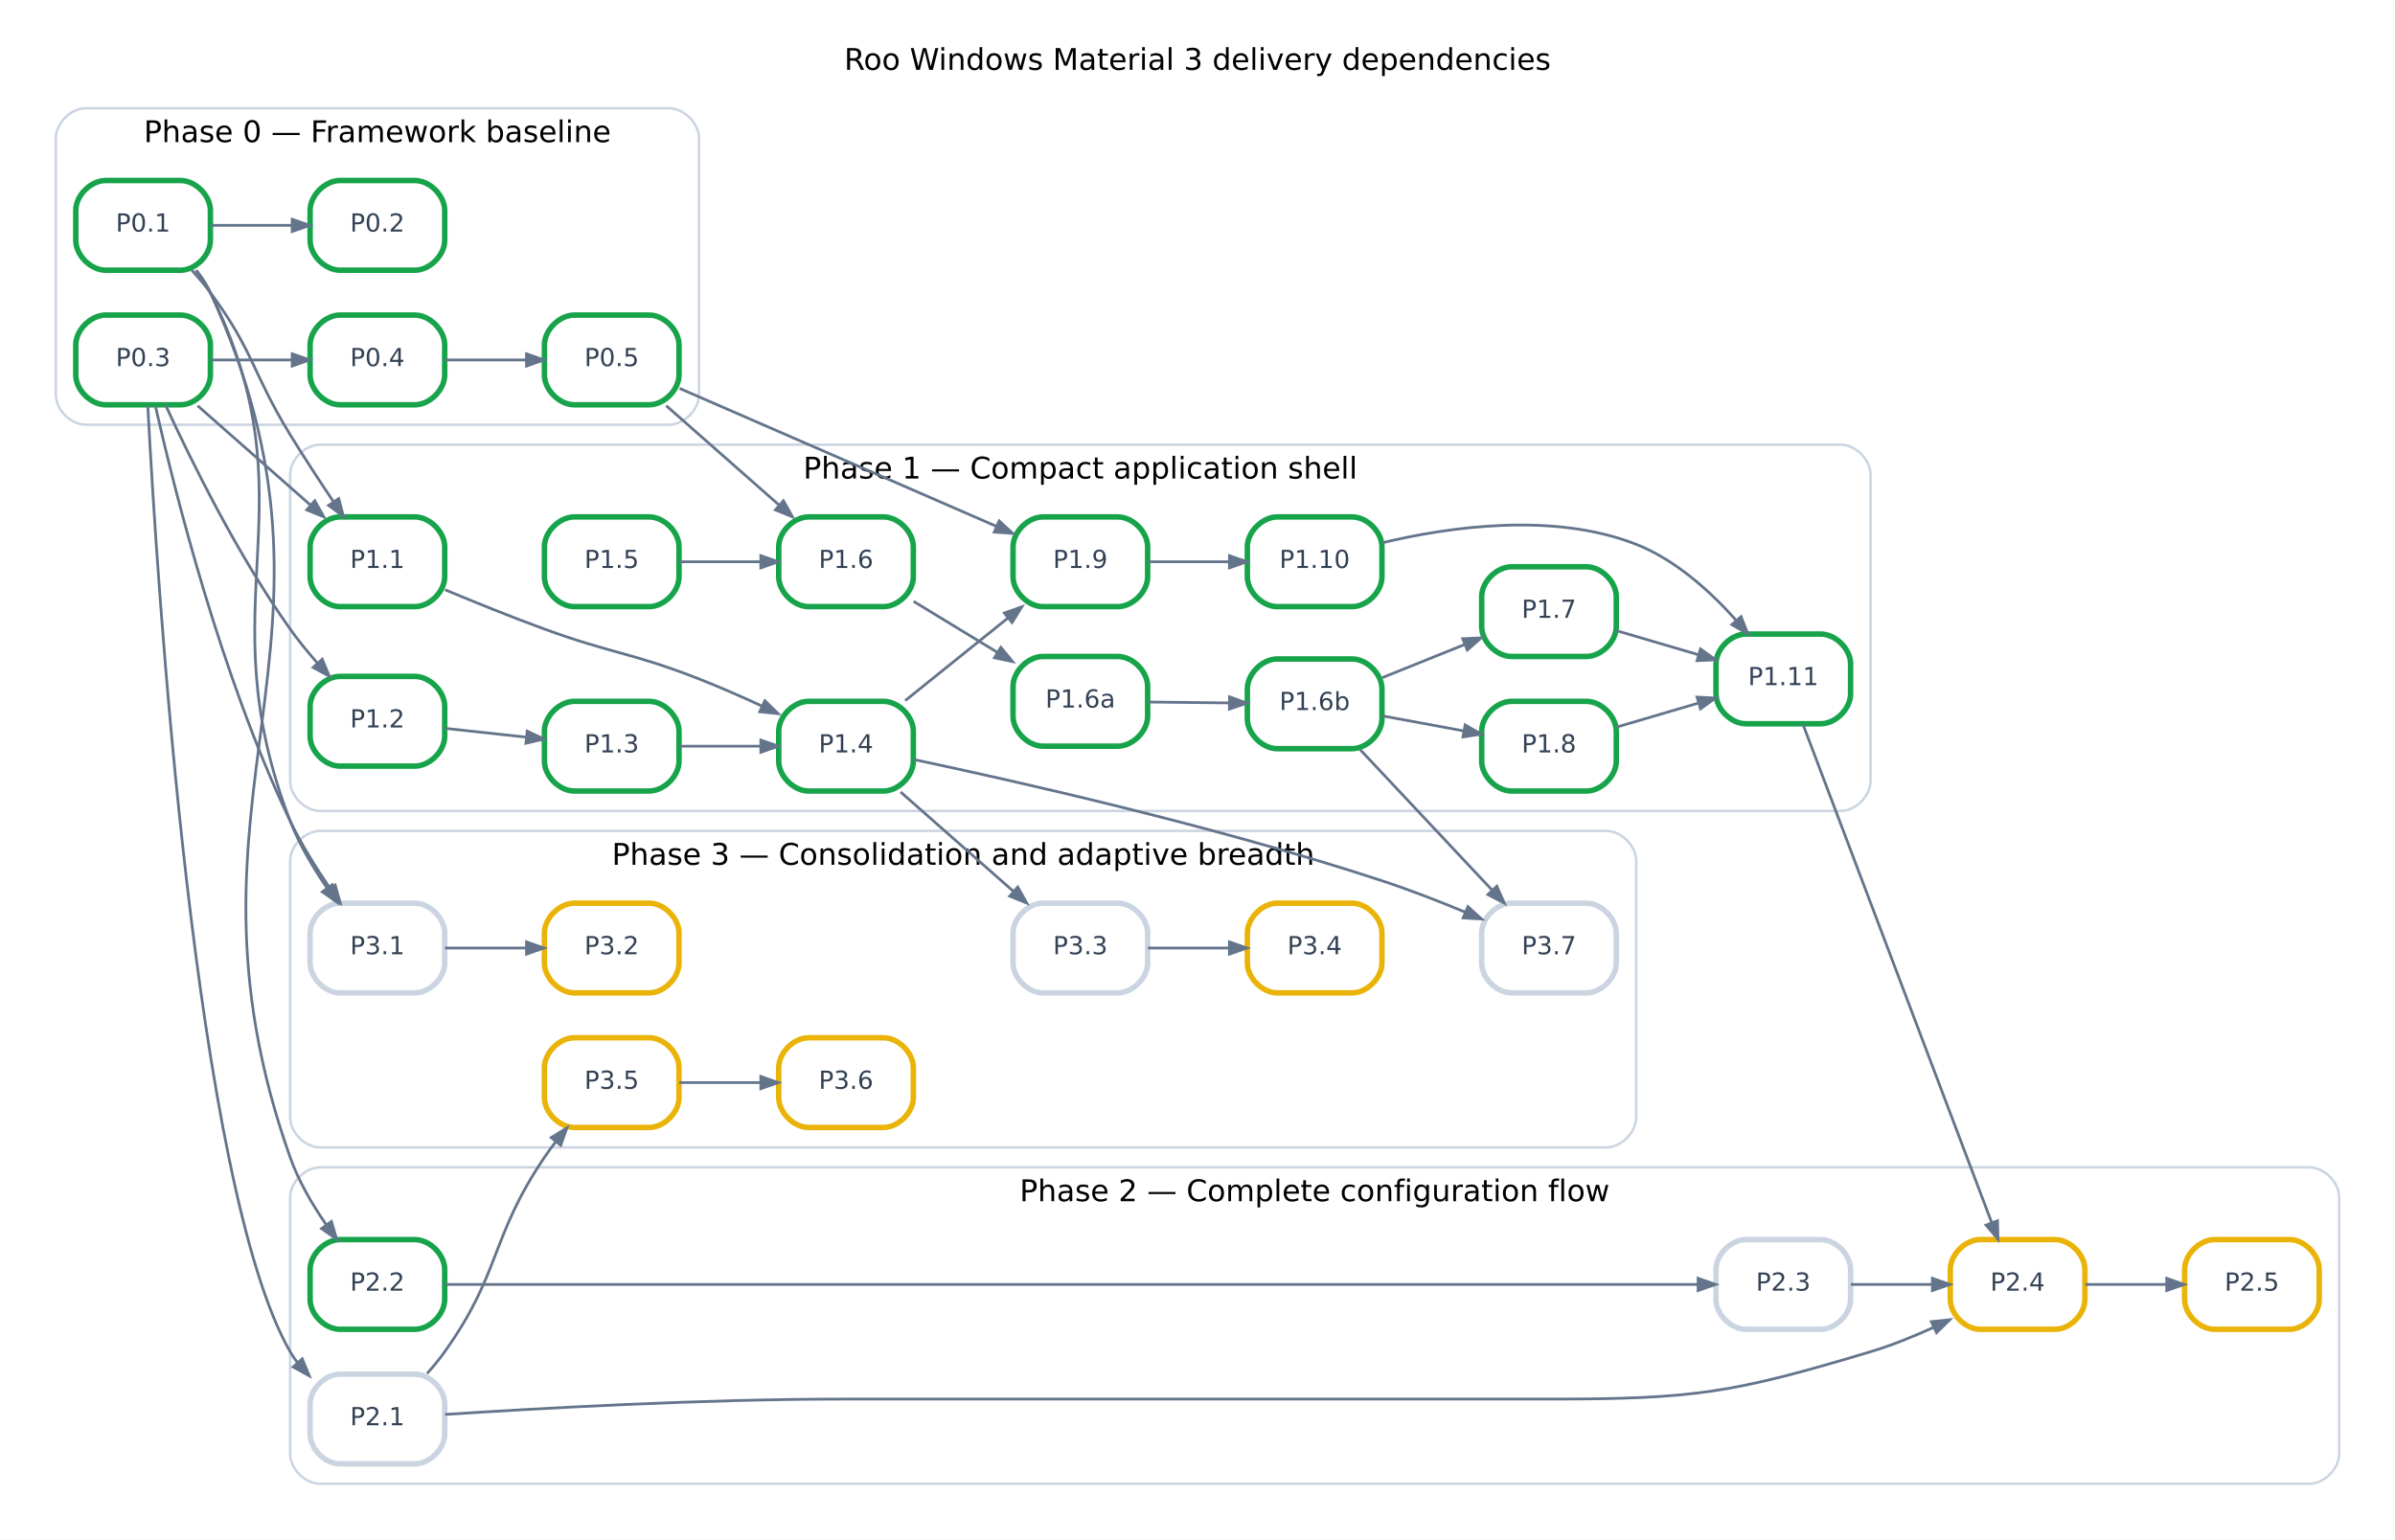
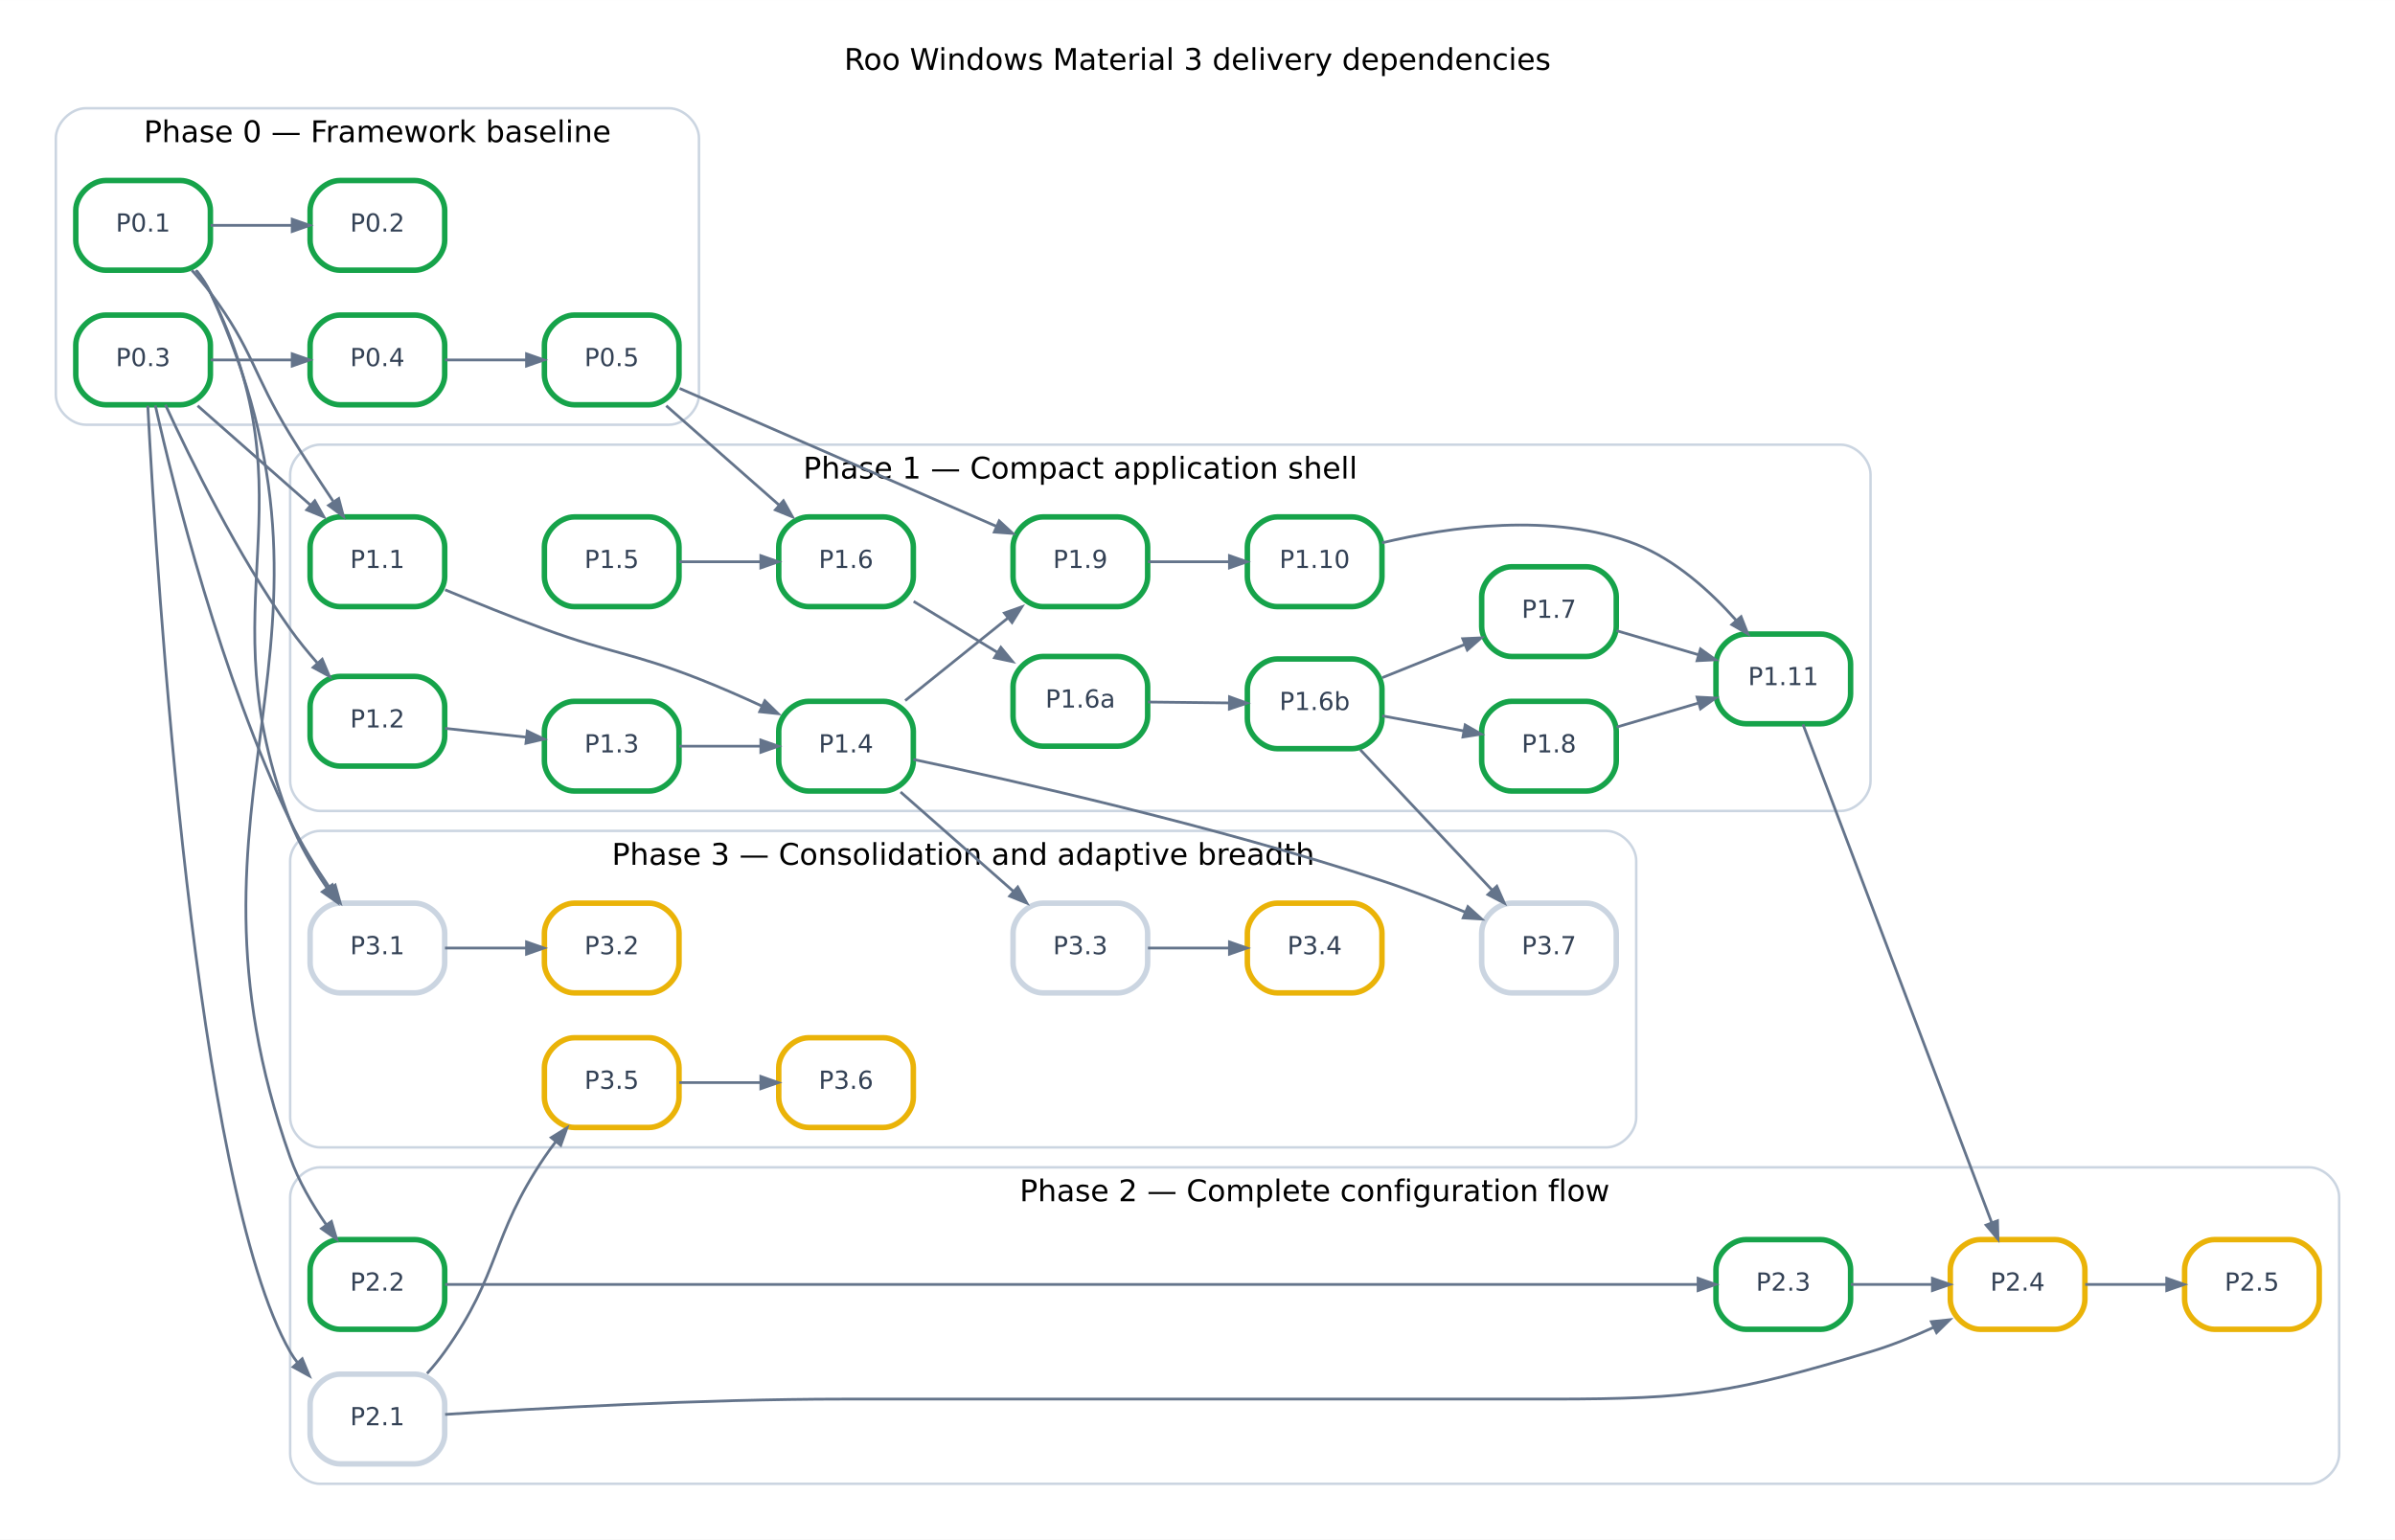
<svg xmlns="http://www.w3.org/2000/svg" xmlns:xlink="http://www.w3.org/1999/xlink" width="961pt" height="618pt" viewBox="0.00 0.00 960.80 617.80">
  <g id="graph0" class="graph" transform="scale(1 1) rotate(0) translate(14.4 603.4)">
    <polygon fill="#ffffff" stroke="transparent" points="-14.4,14.4 -14.4,-603.4 946.4,-603.4 946.4,14.4 -14.4,14.4" />
    <text text-anchor="middle" x="466" y="-575.4" font-family="DejaVu Sans" font-size="12.00">Roo Windows Material 3 delivery dependencies</text>
    <g id="clust1" class="cluster">
      <path fill="#ffffff" stroke="#cbd5e1" d="M20,-433C20,-433 254,-433 254,-433 260,-433 266,-439 266,-445 266,-445 266,-548 266,-548 266,-554 260,-560 254,-560 254,-560 20,-560 20,-560 14,-560 8,-554 8,-548 8,-548 8,-445 8,-445 8,-439 14,-433 20,-433" />
      <text text-anchor="middle" x="137" y="-546.4" font-family="DejaVu Sans" font-size="12.00">Phase 0 — Framework baseline</text>
    </g>
    <g id="clust2" class="cluster">
      <path fill="#ffffff" stroke="#cbd5e1" d="M114,-278C114,-278 724,-278 724,-278 730,-278 736,-284 736,-290 736,-290 736,-413 736,-413 736,-419 730,-425 724,-425 724,-425 114,-425 114,-425 108,-425 102,-419 102,-413 102,-413 102,-290 102,-290 102,-284 108,-278 114,-278" />
      <text text-anchor="middle" x="419" y="-411.4" font-family="DejaVu Sans" font-size="12.00">Phase 1 — Compact application shell</text>
    </g>
    <g id="clust3" class="cluster">
      <path fill="#ffffff" stroke="#cbd5e1" d="M114,-8C114,-8 912,-8 912,-8 918,-8 924,-14 924,-20 924,-20 924,-123 924,-123 924,-129 918,-135 912,-135 912,-135 114,-135 114,-135 108,-135 102,-129 102,-123 102,-123 102,-20 102,-20 102,-14 108,-8 114,-8" />
      <text text-anchor="middle" x="513" y="-121.4" font-family="DejaVu Sans" font-size="12.00">Phase 2 — Complete configuration flow</text>
    </g>
    <g id="clust4" class="cluster">
      <path fill="#ffffff" stroke="#cbd5e1" d="M114,-143C114,-143 630,-143 630,-143 636,-143 642,-149 642,-155 642,-155 642,-258 642,-258 642,-264 636,-270 630,-270 630,-270 114,-270 114,-270 108,-270 102,-264 102,-258 102,-258 102,-155 102,-155 102,-149 108,-143 114,-143" />
      <text text-anchor="middle" x="372" y="-256.4" font-family="DejaVu Sans" font-size="12.00">Phase 3 — Consolidation and adaptive breadth</text>
    </g>
    <g id="node1" class="node">
      <g id="a_node1">
        <a xlink:href="material3_roadmap.md#p0-1" xlink:title="Theme ownership split" target="_top">
          <path fill="#ffffff" stroke="#16a34a" stroke-width="2.2" d="M58,-531C58,-531 28,-531 28,-531 22,-531 16,-525 16,-519 16,-519 16,-507 16,-507 16,-501 22,-495 28,-495 28,-495 58,-495 58,-495 64,-495 70,-501 70,-507 70,-507 70,-519 70,-519 70,-525 64,-531 58,-531" />
          <text text-anchor="middle" x="43" y="-510.5" font-family="DejaVu Sans" font-size="10.00" fill="#334155">P0.1</text>
        </a>
      </g>
    </g>
    <g id="node2" class="node">
      <g id="a_node2">
        <a xlink:href="material3_roadmap.md#p0-2" xlink:title="Supported-target baseline for the theme split" target="_top">
          <path fill="#ffffff" stroke="#16a34a" stroke-width="2.2" d="M152,-531C152,-531 122,-531 122,-531 116,-531 110,-525 110,-519 110,-519 110,-507 110,-507 110,-501 116,-495 122,-495 122,-495 152,-495 152,-495 158,-495 164,-501 164,-507 164,-507 164,-519 164,-519 164,-525 158,-531 152,-531" />
          <text text-anchor="middle" x="137" y="-510.5" font-family="DejaVu Sans" font-size="10.00" fill="#334155">P0.2</text>
        </a>
      </g>
    </g>
    <g id="edge1" class="edge">
      <path fill="none" stroke="#64748b" stroke-width="1.1" d="M70.12,-513C80.22,-513 91.9,-513 102.6,-513" />
      <polygon fill="#64748b" stroke="#64748b" stroke-width="1.1" points="102.82,-515.45 109.82,-513 102.82,-510.55 102.82,-515.45" />
    </g>
    <g id="node6" class="node">
      <g id="a_node6">
        <a xlink:href="material3_roadmap.md#p1-1" xlink:title="Finish app-bar component verification" target="_top">
          <path fill="#ffffff" stroke="#16a34a" stroke-width="2.2" d="M152,-396C152,-396 122,-396 122,-396 116,-396 110,-390 110,-384 110,-384 110,-372 110,-372 110,-366 116,-360 122,-360 122,-360 152,-360 152,-360 158,-360 164,-366 164,-372 164,-372 164,-384 164,-384 164,-390 158,-396 152,-396" />
          <text text-anchor="middle" x="137" y="-375.5" font-family="DejaVu Sans" font-size="10.00" fill="#334155">P1.1</text>
        </a>
      </g>
    </g>
    <g id="edge2" class="edge">
      <path fill="none" stroke="#64748b" stroke-width="1.1" d="M62.56,-494.97C65.18,-492.07 67.75,-489.03 70,-486 87.33,-462.68 86.82,-453.77 102,-429 107.41,-420.18 113.61,-410.7 119.22,-402.34" />
      <polygon fill="#64748b" stroke="#64748b" stroke-width="1.1" points="121.49,-403.36 123.38,-396.19 117.43,-400.62 121.49,-403.36" />
    </g>
    <g id="node20" class="node">
      <g id="a_node20">
        <a xlink:href="material3_roadmap.md#p2-2" xlink:title="Design progress indicators" target="_top">
          <path fill="#ffffff" stroke="#16a34a" stroke-width="2.2" d="M152,-106C152,-106 122,-106 122,-106 116,-106 110,-100 110,-94 110,-94 110,-82 110,-82 110,-76 116,-70 122,-70 122,-70 152,-70 152,-70 158,-70 164,-76 164,-82 164,-82 164,-94 164,-94 164,-100 158,-106 152,-106" />
          <text text-anchor="middle" x="137" y="-85.5" font-family="DejaVu Sans" font-size="10.00" fill="#334155">P2.2</text>
        </a>
      </g>
    </g>
    <g id="edge3" class="edge">
      <path fill="none" stroke="#64748b" stroke-width="1.1" d="M64.53,-494.75C66.68,-492.02 68.59,-489.08 70,-486 134.46,-345.17 50.35,-285.01 102,-139 105.34,-129.57 110.81,-120.18 116.4,-112.08" />
      <polygon fill="#64748b" stroke="#64748b" stroke-width="1.1" points="118.56,-113.27 120.66,-106.16 114.58,-110.41 118.56,-113.27" />
    </g>
    <g id="node24" class="node">
      <g id="a_node24">
        <a xlink:href="material3_roadmap.md#p3-1" xlink:title="Specify the existing card, checkbox, radio-button, and switch families" target="_top">
          <path fill="#ffffff" stroke="#cbd5e1" stroke-width="2.2" d="M152,-241C152,-241 122,-241 122,-241 116,-241 110,-235 110,-229 110,-229 110,-217 110,-217 110,-211 116,-205 122,-205 122,-205 152,-205 152,-205 158,-205 164,-211 164,-217 164,-217 164,-229 164,-229 164,-235 158,-241 152,-241" />
          <text text-anchor="middle" x="137" y="-220.5" font-family="DejaVu Sans" font-size="10.00" fill="#334155">P3.1</text>
        </a>
      </g>
    </g>
    <g id="edge4" class="edge">
      <path fill="none" stroke="#64748b" stroke-width="1.1" d="M64.11,-494.98C66.39,-492.18 68.45,-489.15 70,-486 112.15,-400.54 67.64,-362.88 102,-274 105.61,-264.67 111.15,-255.31 116.72,-247.2" />
      <polygon fill="#64748b" stroke="#64748b" stroke-width="1.1" points="118.89,-248.39 120.96,-241.27 114.9,-245.55 118.89,-248.39" />
    </g>
    <g id="node3" class="node">
      <g id="a_node3">
        <a xlink:href="material3_roadmap.md#p0-3" xlink:title="Keyboard/focus framework" target="_top">
          <path fill="#ffffff" stroke="#16a34a" stroke-width="2.2" d="M58,-477C58,-477 28,-477 28,-477 22,-477 16,-471 16,-465 16,-465 16,-453 16,-453 16,-447 22,-441 28,-441 28,-441 58,-441 58,-441 64,-441 70,-447 70,-453 70,-453 70,-465 70,-465 70,-471 64,-477 58,-477" />
          <text text-anchor="middle" x="43" y="-456.5" font-family="DejaVu Sans" font-size="10.00" fill="#334155">P0.3</text>
        </a>
      </g>
    </g>
    <g id="node4" class="node">
      <g id="a_node4">
        <a xlink:href="material3_roadmap.md#p0-4" xlink:title="Semantic Back/Escape routing" target="_top">
          <path fill="#ffffff" stroke="#16a34a" stroke-width="2.2" d="M152,-477C152,-477 122,-477 122,-477 116,-477 110,-471 110,-465 110,-465 110,-453 110,-453 110,-447 116,-441 122,-441 122,-441 152,-441 152,-441 158,-441 164,-447 164,-453 164,-453 164,-465 164,-465 164,-471 158,-477 152,-477" />
          <text text-anchor="middle" x="137" y="-456.5" font-family="DejaVu Sans" font-size="10.00" fill="#334155">P0.4</text>
        </a>
      </g>
    </g>
    <g id="edge5" class="edge">
      <path fill="none" stroke="#64748b" stroke-width="1.1" d="M70.12,-459C80.22,-459 91.9,-459 102.6,-459" />
      <polygon fill="#64748b" stroke="#64748b" stroke-width="1.1" points="102.82,-461.45 109.82,-459 102.82,-456.55 102.82,-461.45" />
    </g>
    <g id="edge6" class="edge">
      <path fill="none" stroke="#64748b" stroke-width="1.1" d="M64.88,-440.62C78.26,-428.83 95.74,-413.44 110.02,-400.87" />
      <polygon fill="#64748b" stroke="#64748b" stroke-width="1.1" points="111.89,-402.49 115.52,-396.03 108.65,-398.82 111.89,-402.49" />
    </g>
    <g id="node7" class="node">
      <g id="a_node7">
        <a xlink:href="material3_roadmap.md#p1-2" xlink:title="Amend the navigation-bar design for keyboard operation" target="_top">
          <path fill="#ffffff" stroke="#16a34a" stroke-width="2.2" d="M152,-332C152,-332 122,-332 122,-332 116,-332 110,-326 110,-320 110,-320 110,-308 110,-308 110,-302 116,-296 122,-296 122,-296 152,-296 152,-296 158,-296 164,-302 164,-308 164,-308 164,-320 164,-320 164,-326 158,-332 152,-332" />
          <text text-anchor="middle" x="137" y="-311.5" font-family="DejaVu Sans" font-size="10.00" fill="#334155">P1.2</text>
        </a>
      </g>
    </g>
    <g id="edge7" class="edge">
      <path fill="none" stroke="#64748b" stroke-width="1.1" d="M51.96,-441C62.12,-418.89 80.91,-380.66 102,-351 105.27,-346.4 109.06,-341.76 112.89,-337.4" />
      <polygon fill="#64748b" stroke="#64748b" stroke-width="1.1" points="114.86,-338.88 117.74,-332.05 111.23,-335.59 114.86,-338.88" />
    </g>
    <g id="node19" class="node">
      <g id="a_node19">
        <a xlink:href="material3_roadmap.md#p2-1" xlink:title="Implement single-line Material 3 text fields" target="_top">
          <path fill="#ffffff" stroke="#cbd5e1" stroke-width="2.2" d="M152,-52C152,-52 122,-52 122,-52 116,-52 110,-46 110,-40 110,-40 110,-28 110,-28 110,-22 116,-16 122,-16 122,-16 152,-16 152,-16 158,-16 164,-22 164,-28 164,-28 164,-40 164,-40 164,-46 158,-52 152,-52" />
          <text text-anchor="middle" x="137" y="-31.5" font-family="DejaVu Sans" font-size="10.00" fill="#334155">P2.1</text>
        </a>
      </g>
    </g>
    <g id="edge8" class="edge">
      <path fill="none" stroke="#64748b" stroke-width="1.1" d="M44.89,-440.61C48.53,-371.42 63.86,-127.27 102,-61 102.89,-59.46 103.9,-57.97 105.01,-56.54" />
      <polygon fill="#64748b" stroke="#64748b" stroke-width="1.1" points="106.85,-58.16 109.69,-51.31 103.2,-54.89 106.85,-58.16" />
    </g>
    <g id="edge9" class="edge">
      <path fill="none" stroke="#64748b" stroke-width="1.1" d="M47.9,-440.76C55.54,-406.83 74.2,-332.16 102,-274 106.39,-264.82 112.24,-255.38 117.85,-247.16" />
      <polygon fill="#64748b" stroke="#64748b" stroke-width="1.1" points="120.07,-248.27 122.07,-241.13 116.05,-245.46 120.07,-248.27" />
    </g>
    <g id="node5" class="node">
      <g id="a_node5">
        <a xlink:href="material3_roadmap.md#p0-5" xlink:title="Interactive-transient slot and dialog lifetime migration" target="_top">
          <path fill="#ffffff" stroke="#16a34a" stroke-width="2.2" d="M246,-477C246,-477 216,-477 216,-477 210,-477 204,-471 204,-465 204,-465 204,-453 204,-453 204,-447 210,-441 216,-441 216,-441 246,-441 246,-441 252,-441 258,-447 258,-453 258,-453 258,-465 258,-465 258,-471 252,-477 246,-477" />
          <text text-anchor="middle" x="231" y="-456.5" font-family="DejaVu Sans" font-size="10.00" fill="#334155">P0.5</text>
        </a>
      </g>
    </g>
    <g id="edge10" class="edge">
      <path fill="none" stroke="#64748b" stroke-width="1.1" d="M164.12,-459C174.22,-459 185.9,-459 196.6,-459" />
      <polygon fill="#64748b" stroke="#64748b" stroke-width="1.1" points="196.82,-461.45 203.82,-459 196.82,-456.55 196.82,-461.45" />
    </g>
    <g id="node11" class="node">
      <g id="a_node11">
        <a xlink:href="material3_roadmap.md#p1-6" xlink:title="Reconcile menu ownership and input design" target="_top">
          <path fill="#ffffff" stroke="#16a34a" stroke-width="2.2" d="M340,-396C340,-396 310,-396 310,-396 304,-396 298,-390 298,-384 298,-384 298,-372 298,-372 298,-366 304,-360 310,-360 310,-360 340,-360 340,-360 346,-360 352,-366 352,-372 352,-372 352,-384 352,-384 352,-390 346,-396 340,-396" />
          <text text-anchor="middle" x="325" y="-375.5" font-family="DejaVu Sans" font-size="10.00" fill="#334155">P1.6</text>
        </a>
      </g>
    </g>
    <g id="edge11" class="edge">
      <path fill="none" stroke="#64748b" stroke-width="1.1" d="M252.88,-440.62C266.26,-428.83 283.74,-413.44 298.02,-400.87" />
      <polygon fill="#64748b" stroke="#64748b" stroke-width="1.1" points="299.89,-402.49 303.52,-396.03 296.65,-398.82 299.89,-402.49" />
    </g>
    <g id="node16" class="node">
      <g id="a_node16">
        <a xlink:href="material3_roadmap.md#p1-9" xlink:title="Reconcile snackbar queue ownership design" target="_top">
          <path fill="#ffffff" stroke="#16a34a" stroke-width="2.2" d="M434,-396C434,-396 404,-396 404,-396 398,-396 392,-390 392,-384 392,-384 392,-372 392,-372 392,-366 398,-360 404,-360 404,-360 434,-360 434,-360 440,-360 446,-366 446,-372 446,-372 446,-384 446,-384 446,-390 440,-396 434,-396" />
          <text text-anchor="middle" x="419" y="-375.5" font-family="DejaVu Sans" font-size="10.00" fill="#334155">P1.9</text>
        </a>
      </g>
    </g>
    <g id="edge12" class="edge">
      <path fill="none" stroke="#64748b" stroke-width="1.1" d="M258.25,-447.57C291.63,-433.03 349.23,-407.95 385.39,-392.2" />
      <polygon fill="#64748b" stroke="#64748b" stroke-width="1.1" points="386.44,-394.42 391.88,-389.38 384.48,-389.92 386.44,-394.42" />
    </g>
    <g id="node9" class="node">
      <g id="a_node9">
        <a xlink:href="material3_roadmap.md#p1-4" xlink:title="Implement adaptive LayoutScaffold family" target="_top">
          <path fill="#ffffff" stroke="#16a34a" stroke-width="2.2" d="M340,-322C340,-322 310,-322 310,-322 304,-322 298,-316 298,-310 298,-310 298,-298 298,-298 298,-292 304,-286 310,-286 310,-286 340,-286 340,-286 346,-286 352,-292 352,-298 352,-298 352,-310 352,-310 352,-316 346,-322 340,-322" />
          <text text-anchor="middle" x="325" y="-301.5" font-family="DejaVu Sans" font-size="10.00" fill="#334155">P1.4</text>
        </a>
      </g>
    </g>
    <g id="edge13" class="edge">
      <path fill="none" stroke="#64748b" stroke-width="1.1" d="M164.16,-366.76C176.21,-361.73 190.74,-355.84 204,-351 231.2,-341.07 239.05,-341.57 266,-331 274.24,-327.77 282.97,-323.93 291.09,-320.18" />
      <polygon fill="#64748b" stroke="#64748b" stroke-width="1.1" points="292.44,-322.25 297.74,-317.06 290.36,-317.82 292.44,-322.25" />
    </g>
    <g id="node8" class="node">
      <g id="a_node8">
        <a xlink:href="material3_roadmap.md#p1-3" xlink:title="Implement compact navigation bar" target="_top">
          <path fill="#ffffff" stroke="#16a34a" stroke-width="2.2" d="M246,-322C246,-322 216,-322 216,-322 210,-322 204,-316 204,-310 204,-310 204,-298 204,-298 204,-292 210,-286 216,-286 216,-286 246,-286 246,-286 252,-286 258,-292 258,-298 258,-298 258,-310 258,-310 258,-316 252,-322 246,-322" />
          <text text-anchor="middle" x="231" y="-301.5" font-family="DejaVu Sans" font-size="10.00" fill="#334155">P1.3</text>
        </a>
      </g>
    </g>
    <g id="edge14" class="edge">
      <path fill="none" stroke="#64748b" stroke-width="1.1" d="M164.12,-311.16C174.22,-310.06 185.9,-308.79 196.6,-307.63" />
      <polygon fill="#64748b" stroke="#64748b" stroke-width="1.1" points="197.12,-310.04 203.82,-306.85 196.59,-305.17 197.12,-310.04" />
    </g>
    <g id="edge15" class="edge">
      <path fill="none" stroke="#64748b" stroke-width="1.1" d="M258.12,-304C268.22,-304 279.9,-304 290.6,-304" />
      <polygon fill="#64748b" stroke="#64748b" stroke-width="1.1" points="290.82,-306.45 297.82,-304 290.82,-301.55 290.82,-306.45" />
    </g>
    <g id="edge16" class="edge">
      <path fill="none" stroke="#64748b" stroke-width="1.1" d="M348.74,-322.29C361.22,-332.33 376.8,-344.86 390.01,-355.49" />
      <polygon fill="#64748b" stroke="#64748b" stroke-width="1.1" points="388.53,-357.44 395.52,-359.92 391.6,-353.62 388.53,-357.44" />
    </g>
    <g id="node26" class="node">
      <g id="a_node26">
        <a xlink:href="material3_roadmap.md#p3-3" xlink:title="Design adaptive navigation orchestration" target="_top">
          <path fill="#ffffff" stroke="#cbd5e1" stroke-width="2.2" d="M434,-241C434,-241 404,-241 404,-241 398,-241 392,-235 392,-229 392,-229 392,-217 392,-217 392,-211 398,-205 404,-205 404,-205 434,-205 434,-205 440,-205 446,-211 446,-217 446,-217 446,-229 446,-229 446,-235 440,-241 434,-241" />
          <text text-anchor="middle" x="419" y="-220.5" font-family="DejaVu Sans" font-size="10.00" fill="#334155">P3.3</text>
        </a>
      </g>
    </g>
    <g id="edge17" class="edge">
      <path fill="none" stroke="#64748b" stroke-width="1.1" d="M346.88,-285.62C360.26,-273.83 377.74,-258.44 392.02,-245.87" />
      <polygon fill="#64748b" stroke="#64748b" stroke-width="1.1" points="393.89,-247.49 397.52,-241.03 390.65,-243.82 393.89,-247.49" />
    </g>
    <g id="node30" class="node">
      <g id="a_node30">
        <a xlink:href="material3_roadmap.md#p3-7" xlink:title="Reconcile and implement modal sheets on the shared host" target="_top">
          <path fill="#ffffff" stroke="#cbd5e1" stroke-width="2.2" d="M622,-241C622,-241 592,-241 592,-241 586,-241 580,-235 580,-229 580,-229 580,-217 580,-217 580,-211 586,-205 592,-205 592,-205 622,-205 622,-205 628,-205 634,-211 634,-217 634,-217 634,-229 634,-229 634,-235 628,-241 622,-241" />
          <text text-anchor="middle" x="607" y="-220.5" font-family="DejaVu Sans" font-size="10.00" fill="#334155">P3.7</text>
        </a>
      </g>
    </g>
    <g id="edge18" class="edge">
      <path fill="none" stroke="#64748b" stroke-width="1.1" d="M352.03,-298.68C392.66,-290.09 473.39,-271.91 540,-250 551,-246.38 562.77,-241.81 573.28,-237.45" />
      <polygon fill="#64748b" stroke="#64748b" stroke-width="1.1" points="574.48,-239.61 579.98,-234.64 572.58,-235.09 574.48,-239.61" />
    </g>
    <g id="node10" class="node">
      <g id="a_node10">
        <a xlink:href="material3_roadmap.md#p1-5" xlink:title="Implement the shared presentation-pin host" target="_top">
          <path fill="#ffffff" stroke="#16a34a" stroke-width="2.2" d="M246,-396C246,-396 216,-396 216,-396 210,-396 204,-390 204,-384 204,-384 204,-372 204,-372 204,-366 210,-360 216,-360 216,-360 246,-360 246,-360 252,-360 258,-366 258,-372 258,-372 258,-384 258,-384 258,-390 252,-396 246,-396" />
          <text text-anchor="middle" x="231" y="-375.5" font-family="DejaVu Sans" font-size="10.00" fill="#334155">P1.5</text>
        </a>
      </g>
    </g>
    <g id="edge19" class="edge">
      <path fill="none" stroke="#64748b" stroke-width="1.1" d="M258.12,-378C268.22,-378 279.9,-378 290.6,-378" />
      <polygon fill="#64748b" stroke="#64748b" stroke-width="1.1" points="290.82,-380.45 297.82,-378 290.82,-375.55 290.82,-380.45" />
    </g>
    <g id="node12" class="node">
      <g id="a_node12">
        <a xlink:href="material3_roadmap.md#p1-6a" xlink:title="Review shared transient hosting" target="_top">
          <path fill="#ffffff" stroke="#16a34a" stroke-width="2.2" d="M434,-340C434,-340 404,-340 404,-340 398,-340 392,-334 392,-328 392,-328 392,-316 392,-316 392,-310 398,-304 404,-304 404,-304 434,-304 434,-304 440,-304 446,-310 446,-316 446,-316 446,-328 446,-328 446,-334 440,-340 434,-340" />
          <text text-anchor="middle" x="419" y="-319.5" font-family="DejaVu Sans" font-size="10.00" fill="#334155">P1.6a</text>
        </a>
      </g>
    </g>
    <g id="edge20" class="edge">
      <path fill="none" stroke="#64748b" stroke-width="1.1" d="M352.12,-362.1C362.61,-355.72 374.8,-348.29 385.83,-341.58" />
      <polygon fill="#64748b" stroke="#64748b" stroke-width="1.1" points="387.11,-343.67 391.82,-337.94 384.56,-339.48 387.11,-343.67" />
    </g>
    <g id="node13" class="node">
      <g id="a_node13">
        <a xlink:href="material3_roadmap.md#p1-6b" xlink:title="Implement menu hosting prerequisites" target="_top">
          <path fill="#ffffff" stroke="#16a34a" stroke-width="2.2" d="M528,-339C528,-339 498,-339 498,-339 492,-339 486,-333 486,-327 486,-327 486,-315 486,-315 486,-309 492,-303 498,-303 498,-303 528,-303 528,-303 534,-303 540,-309 540,-315 540,-315 540,-327 540,-327 540,-333 534,-339 528,-339" />
          <text text-anchor="middle" x="513" y="-318.5" font-family="DejaVu Sans" font-size="10.00" fill="#334155">P1.6b</text>
        </a>
      </g>
    </g>
    <g id="edge21" class="edge">
      <path fill="none" stroke="#64748b" stroke-width="1.1" d="M446.12,-321.72C456.22,-321.61 467.9,-321.48 478.6,-321.36" />
      <polygon fill="#64748b" stroke="#64748b" stroke-width="1.1" points="478.84,-323.81 485.82,-321.28 478.79,-318.91 478.84,-323.81" />
    </g>
    <g id="node14" class="node">
      <g id="a_node14">
        <a xlink:href="material3_roadmap.md#p1-7" xlink:title="Implement Material 3 menus" target="_top">
          <path fill="#ffffff" stroke="#16a34a" stroke-width="2.2" d="M622,-376C622,-376 592,-376 592,-376 586,-376 580,-370 580,-364 580,-364 580,-352 580,-352 580,-346 586,-340 592,-340 592,-340 622,-340 622,-340 628,-340 634,-346 634,-352 634,-352 634,-364 634,-364 634,-370 628,-376 622,-376" />
          <text text-anchor="middle" x="607" y="-355.5" font-family="DejaVu Sans" font-size="10.00" fill="#334155">P1.7</text>
        </a>
      </g>
    </g>
    <g id="edge22" class="edge">
      <path fill="none" stroke="#64748b" stroke-width="1.1" d="M540.12,-331.5C550.41,-335.64 562.35,-340.45 573.22,-344.82" />
      <polygon fill="#64748b" stroke="#64748b" stroke-width="1.1" points="572.41,-347.13 579.82,-347.47 574.24,-342.58 572.41,-347.13" />
    </g>
    <g id="node15" class="node">
      <g id="a_node15">
        <a xlink:href="material3_roadmap.md#p1-8" xlink:title="Implement basic Material 3 dialogs" target="_top">
          <path fill="#ffffff" stroke="#16a34a" stroke-width="2.2" d="M622,-322C622,-322 592,-322 592,-322 586,-322 580,-316 580,-310 580,-310 580,-298 580,-298 580,-292 586,-286 592,-286 592,-286 622,-286 622,-286 628,-286 634,-292 634,-298 634,-298 634,-310 634,-310 634,-316 628,-322 622,-322" />
          <text text-anchor="middle" x="607" y="-301.5" font-family="DejaVu Sans" font-size="10.00" fill="#334155">P1.8</text>
        </a>
      </g>
    </g>
    <g id="edge23" class="edge">
      <path fill="none" stroke="#64748b" stroke-width="1.1" d="M540.12,-316.17C550.31,-314.29 562.13,-312.11 572.91,-310.11" />
      <polygon fill="#64748b" stroke="#64748b" stroke-width="1.1" points="573.38,-312.52 579.82,-308.84 572.49,-307.7 573.38,-312.52" />
    </g>
    <g id="edge24" class="edge">
      <path fill="none" stroke="#64748b" stroke-width="1.1" d="M531.3,-302.57C546.3,-286.59 568.08,-263.39 584.26,-246.16" />
      <polygon fill="#64748b" stroke="#64748b" stroke-width="1.1" points="586.08,-247.8 589.08,-241.02 582.51,-244.45 586.08,-247.8" />
    </g>
    <g id="node18" class="node">
      <g id="a_node18">
        <a xlink:href="material3_roadmap.md#p1-11" xlink:title="Integrate the compact settings shell" target="_top">
          <path fill="#ffffff" stroke="#16a34a" stroke-width="2.2" d="M716,-349C716,-349 686,-349 686,-349 680,-349 674,-343 674,-337 674,-337 674,-325 674,-325 674,-319 680,-313 686,-313 686,-313 716,-313 716,-313 722,-313 728,-319 728,-325 728,-325 728,-337 728,-337 728,-343 722,-349 716,-349" />
          <text text-anchor="middle" x="701" y="-328.5" font-family="DejaVu Sans" font-size="10.00" fill="#334155">P1.11</text>
        </a>
      </g>
    </g>
    <g id="edge25" class="edge">
      <path fill="none" stroke="#64748b" stroke-width="1.1" d="M634.12,-350.34C644.31,-347.34 656.13,-343.88 666.91,-340.71" />
      <polygon fill="#64748b" stroke="#64748b" stroke-width="1.1" points="667.79,-343.01 673.82,-338.68 666.41,-338.3 667.79,-343.01" />
    </g>
    <g id="edge26" class="edge">
      <path fill="none" stroke="#64748b" stroke-width="1.1" d="M634.12,-311.66C644.31,-314.66 656.13,-318.12 666.91,-321.29" />
      <polygon fill="#64748b" stroke="#64748b" stroke-width="1.1" points="666.41,-323.7 673.82,-323.32 667.79,-318.99 666.41,-323.7" />
    </g>
    <g id="node17" class="node">
      <g id="a_node17">
        <a xlink:href="material3_roadmap.md#p1-10" xlink:title="Implement snackbar widget, presenter, and queue" target="_top">
          <path fill="#ffffff" stroke="#16a34a" stroke-width="2.2" d="M528,-396C528,-396 498,-396 498,-396 492,-396 486,-390 486,-384 486,-384 486,-372 486,-372 486,-366 492,-360 498,-360 498,-360 528,-360 528,-360 534,-360 540,-366 540,-372 540,-372 540,-384 540,-384 540,-390 534,-396 528,-396" />
          <text text-anchor="middle" x="513" y="-375.5" font-family="DejaVu Sans" font-size="10.00" fill="#334155">P1.10</text>
        </a>
      </g>
    </g>
    <g id="edge27" class="edge">
      <path fill="none" stroke="#64748b" stroke-width="1.1" d="M446.12,-378C456.22,-378 467.9,-378 478.6,-378" />
      <polygon fill="#64748b" stroke="#64748b" stroke-width="1.1" points="478.82,-380.45 485.82,-378 478.82,-375.55 478.82,-380.45" />
    </g>
    <g id="edge28" class="edge">
      <path fill="none" stroke="#64748b" stroke-width="1.1" d="M540.02,-385.6C566.63,-391.97 608.66,-398.12 642,-385 657.73,-378.81 671.73,-366.12 682.03,-354.59" />
      <polygon fill="#64748b" stroke="#64748b" stroke-width="1.1" points="684.07,-355.97 686.78,-349.07 680.36,-352.78 684.07,-355.97" />
    </g>
    <g id="node22" class="node">
      <g id="a_node22">
        <a xlink:href="material3_roadmap.md#p2-4" xlink:title="Implement the Material 3 Wi-Fi configuration flow" target="_top">
          <path fill="#ffffff" stroke="#eab308" stroke-width="2.2" d="M810,-106C810,-106 780,-106 780,-106 774,-106 768,-100 768,-94 768,-94 768,-82 768,-82 768,-76 774,-70 780,-70 780,-70 810,-70 810,-70 816,-70 822,-76 822,-82 822,-82 822,-94 822,-94 822,-100 816,-106 810,-106" />
          <text text-anchor="middle" x="795" y="-85.5" font-family="DejaVu Sans" font-size="10.00" fill="#334155">P2.4</text>
        </a>
      </g>
    </g>
    <g id="edge29" class="edge">
      <path fill="none" stroke="#64748b" stroke-width="1.1" d="M708.91,-312.74C725.21,-269.71 766.01,-161.92 784.56,-112.93" />
      <polygon fill="#64748b" stroke="#64748b" stroke-width="1.1" points="786.94,-113.56 787.13,-106.14 782.36,-111.82 786.94,-113.56" />
    </g>
    <g id="edge30" class="edge">
      <path fill="none" stroke="#64748b" stroke-width="1.1" d="M164.17,-35.84C200.15,-38.2 266.95,-42 324,-42 324,-42 324,-42 608,-42 665.51,-42 680.91,-44.47 736,-61 744.39,-63.52 753.12,-67.05 761.19,-70.73" />
      <polygon fill="#64748b" stroke="#64748b" stroke-width="1.1" points="760.4,-73.07 767.78,-73.84 762.49,-68.64 760.4,-73.07" />
    </g>
    <g id="node28" class="node">
      <g id="a_node28">
        <a xlink:href="material3_roadmap.md#p3-5" xlink:title="Design multiline editing and composition" target="_top">
          <path fill="#ffffff" stroke="#eab308" stroke-width="2.2" d="M246,-187C246,-187 216,-187 216,-187 210,-187 204,-181 204,-175 204,-175 204,-163 204,-163 204,-157 210,-151 216,-151 216,-151 246,-151 246,-151 252,-151 258,-157 258,-163 258,-163 258,-175 258,-175 258,-181 252,-187 246,-187" />
          <text text-anchor="middle" x="231" y="-166.5" font-family="DejaVu Sans" font-size="10.00" fill="#334155">P3.5</text>
        </a>
      </g>
    </g>
    <g id="edge31" class="edge">
      <path fill="none" stroke="#64748b" stroke-width="1.1" d="M156.93,-52.26C159.45,-55.07 161.88,-58.03 164,-61 186.64,-92.7 182.2,-106.71 204,-139 205.43,-141.12 207,-143.26 208.63,-145.37" />
      <polygon fill="#64748b" stroke="#64748b" stroke-width="1.1" points="206.74,-146.93 213.04,-150.83 210.55,-143.85 206.74,-146.93" />
    </g>
    <g id="node21" class="node">
      <g id="a_node21">
        <a xlink:href="material3_roadmap.md#p2-3" xlink:title="Implement progress indicators" target="_top">
-           <path fill="#ffffff" stroke="#cbd5e1" stroke-width="2.2" d="M716,-106C716,-106 686,-106 686,-106 680,-106 674,-100 674,-94 674,-94 674,-82 674,-82 674,-76 680,-70 686,-70 686,-70 716,-70 716,-70 722,-70 728,-76 728,-82 728,-82 728,-94 728,-94 728,-100 722,-106 716,-106" />
+           <path fill="#ffffff" stroke="#16a34a" stroke-width="2.2" d="M716,-106C716,-106 686,-106 686,-106 680,-106 674,-100 674,-94 674,-94 674,-82 674,-82 674,-76 680,-70 686,-70 686,-70 716,-70 716,-70 722,-70 728,-76 728,-82 728,-82 728,-94 728,-94 728,-100 722,-106 716,-106" />
          <text text-anchor="middle" x="701" y="-85.5" font-family="DejaVu Sans" font-size="10.00" fill="#334155">P2.3</text>
        </a>
      </g>
    </g>
    <g id="edge32" class="edge">
      <path fill="none" stroke="#64748b" stroke-width="1.1" d="M164.18,-88C200.19,-88 267.01,-88 324,-88 324,-88 324,-88 514,-88 567.43,-88 629.5,-88 666.72,-88" />
      <polygon fill="#64748b" stroke="#64748b" stroke-width="1.1" points="666.82,-90.45 673.82,-88 666.82,-85.55 666.82,-90.45" />
    </g>
    <g id="edge33" class="edge">
      <path fill="none" stroke="#64748b" stroke-width="1.1" d="M728.12,-88C738.22,-88 749.9,-88 760.6,-88" />
      <polygon fill="#64748b" stroke="#64748b" stroke-width="1.1" points="760.82,-90.45 767.82,-88 760.82,-85.55 760.82,-90.45" />
    </g>
    <g id="node23" class="node">
      <g id="a_node23">
        <a xlink:href="material3_roadmap.md#p2-5" xlink:title="Verify the configuration flow on target" target="_top">
          <path fill="#ffffff" stroke="#eab308" stroke-width="2.2" d="M904,-106C904,-106 874,-106 874,-106 868,-106 862,-100 862,-94 862,-94 862,-82 862,-82 862,-76 868,-70 874,-70 874,-70 904,-70 904,-70 910,-70 916,-76 916,-82 916,-82 916,-94 916,-94 916,-100 910,-106 904,-106" />
          <text text-anchor="middle" x="889" y="-85.5" font-family="DejaVu Sans" font-size="10.00" fill="#334155">P2.5</text>
        </a>
      </g>
    </g>
    <g id="edge34" class="edge">
      <path fill="none" stroke="#64748b" stroke-width="1.1" d="M822.12,-88C832.22,-88 843.9,-88 854.6,-88" />
      <polygon fill="#64748b" stroke="#64748b" stroke-width="1.1" points="854.82,-90.45 861.82,-88 854.82,-85.55 854.82,-90.45" />
    </g>
    <g id="node25" class="node">
      <g id="a_node25">
        <a xlink:href="material3_roadmap.md#p3-2" xlink:title="Reconcile existing control implementations with P3.1" target="_top">
          <path fill="#ffffff" stroke="#eab308" stroke-width="2.2" d="M246,-241C246,-241 216,-241 216,-241 210,-241 204,-235 204,-229 204,-229 204,-217 204,-217 204,-211 210,-205 216,-205 216,-205 246,-205 246,-205 252,-205 258,-211 258,-217 258,-217 258,-229 258,-229 258,-235 252,-241 246,-241" />
          <text text-anchor="middle" x="231" y="-220.5" font-family="DejaVu Sans" font-size="10.00" fill="#334155">P3.2</text>
        </a>
      </g>
    </g>
    <g id="edge35" class="edge">
      <path fill="none" stroke="#64748b" stroke-width="1.1" d="M164.12,-223C174.22,-223 185.9,-223 196.6,-223" />
      <polygon fill="#64748b" stroke="#64748b" stroke-width="1.1" points="196.82,-225.45 203.82,-223 196.82,-220.55 196.82,-225.45" />
    </g>
    <g id="node27" class="node">
      <g id="a_node27">
        <a xlink:href="material3_roadmap.md#p3-4" xlink:title="Implement adaptive navigation" target="_top">
          <path fill="#ffffff" stroke="#eab308" stroke-width="2.2" d="M528,-241C528,-241 498,-241 498,-241 492,-241 486,-235 486,-229 486,-229 486,-217 486,-217 486,-211 492,-205 498,-205 498,-205 528,-205 528,-205 534,-205 540,-211 540,-217 540,-217 540,-229 540,-229 540,-235 534,-241 528,-241" />
          <text text-anchor="middle" x="513" y="-220.5" font-family="DejaVu Sans" font-size="10.00" fill="#334155">P3.4</text>
        </a>
      </g>
    </g>
    <g id="edge36" class="edge">
      <path fill="none" stroke="#64748b" stroke-width="1.1" d="M446.12,-223C456.22,-223 467.9,-223 478.6,-223" />
      <polygon fill="#64748b" stroke="#64748b" stroke-width="1.1" points="478.82,-225.45 485.82,-223 478.82,-220.55 478.82,-225.45" />
    </g>
    <g id="node29" class="node">
      <g id="a_node29">
        <a xlink:href="material3_roadmap.md#p3-6" xlink:title="Implement multiline Material 3 text fields" target="_top">
          <path fill="#ffffff" stroke="#eab308" stroke-width="2.2" d="M340,-187C340,-187 310,-187 310,-187 304,-187 298,-181 298,-175 298,-175 298,-163 298,-163 298,-157 304,-151 310,-151 310,-151 340,-151 340,-151 346,-151 352,-157 352,-163 352,-163 352,-175 352,-175 352,-181 346,-187 340,-187" />
          <text text-anchor="middle" x="325" y="-166.5" font-family="DejaVu Sans" font-size="10.00" fill="#334155">P3.6</text>
        </a>
      </g>
    </g>
    <g id="edge37" class="edge">
      <path fill="none" stroke="#64748b" stroke-width="1.1" d="M258.12,-169C268.22,-169 279.9,-169 290.6,-169" />
      <polygon fill="#64748b" stroke="#64748b" stroke-width="1.1" points="290.82,-171.45 297.82,-169 290.82,-166.55 290.82,-171.45" />
    </g>
  </g>
</svg>
